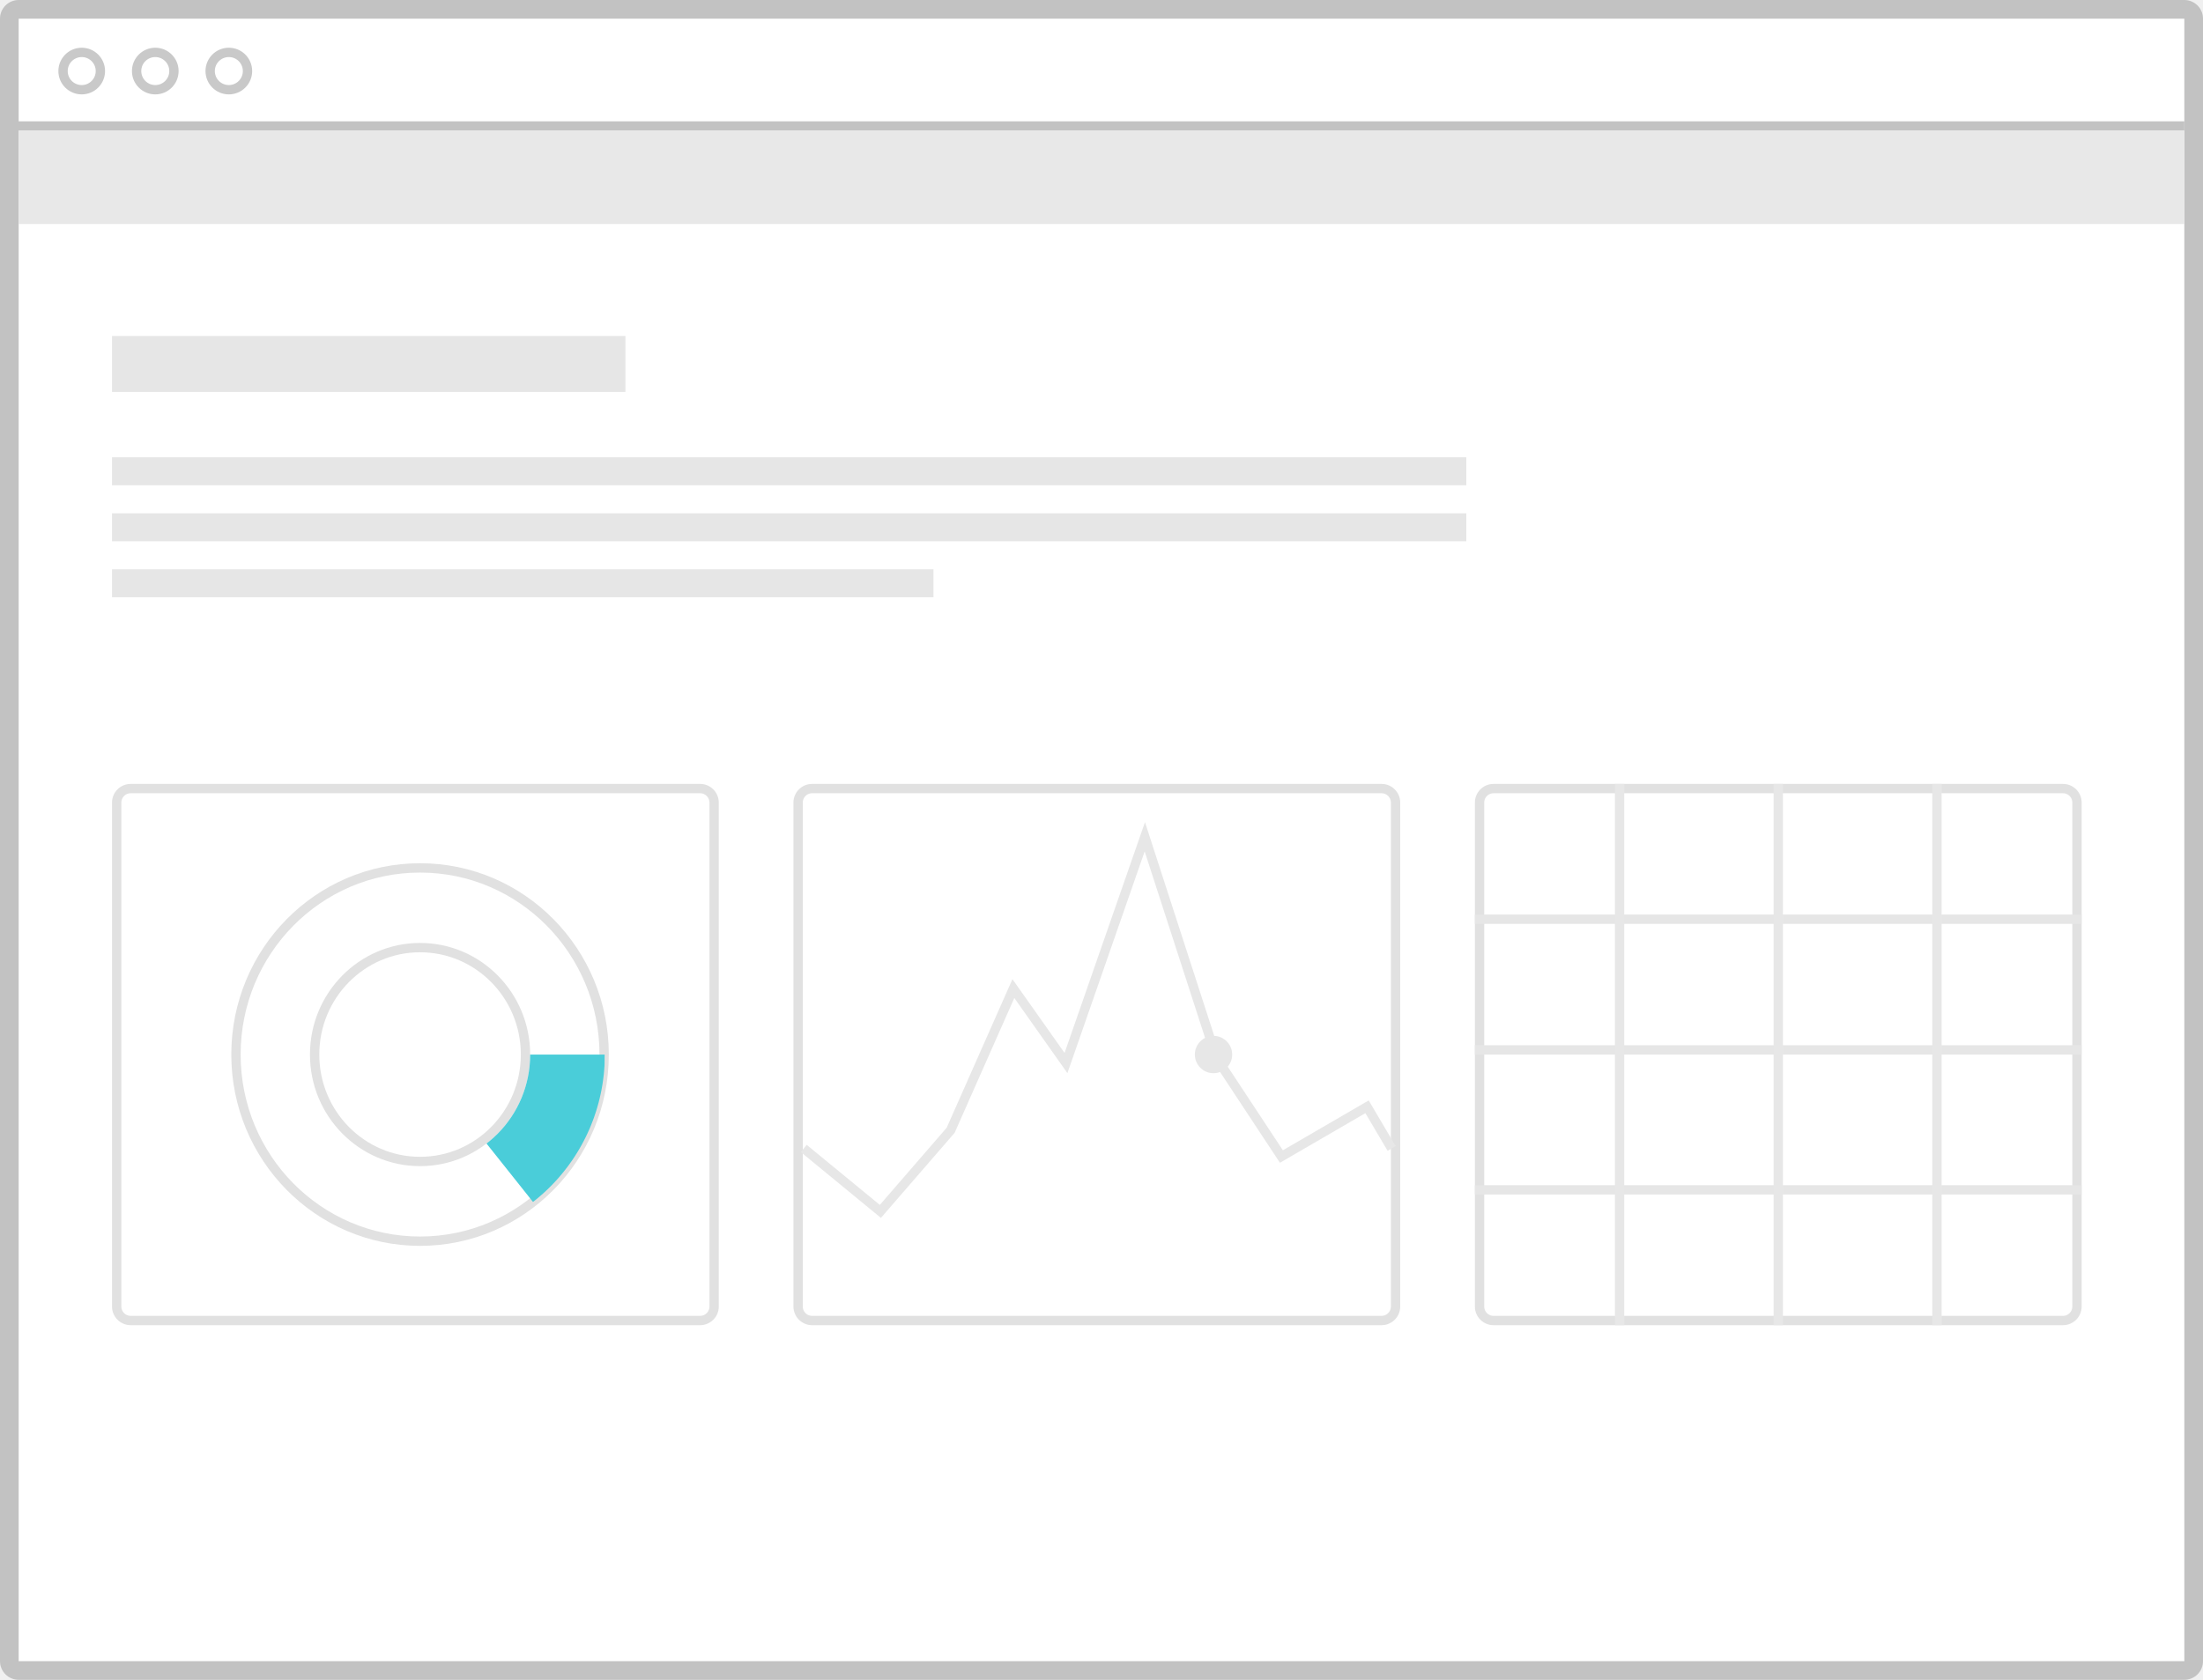
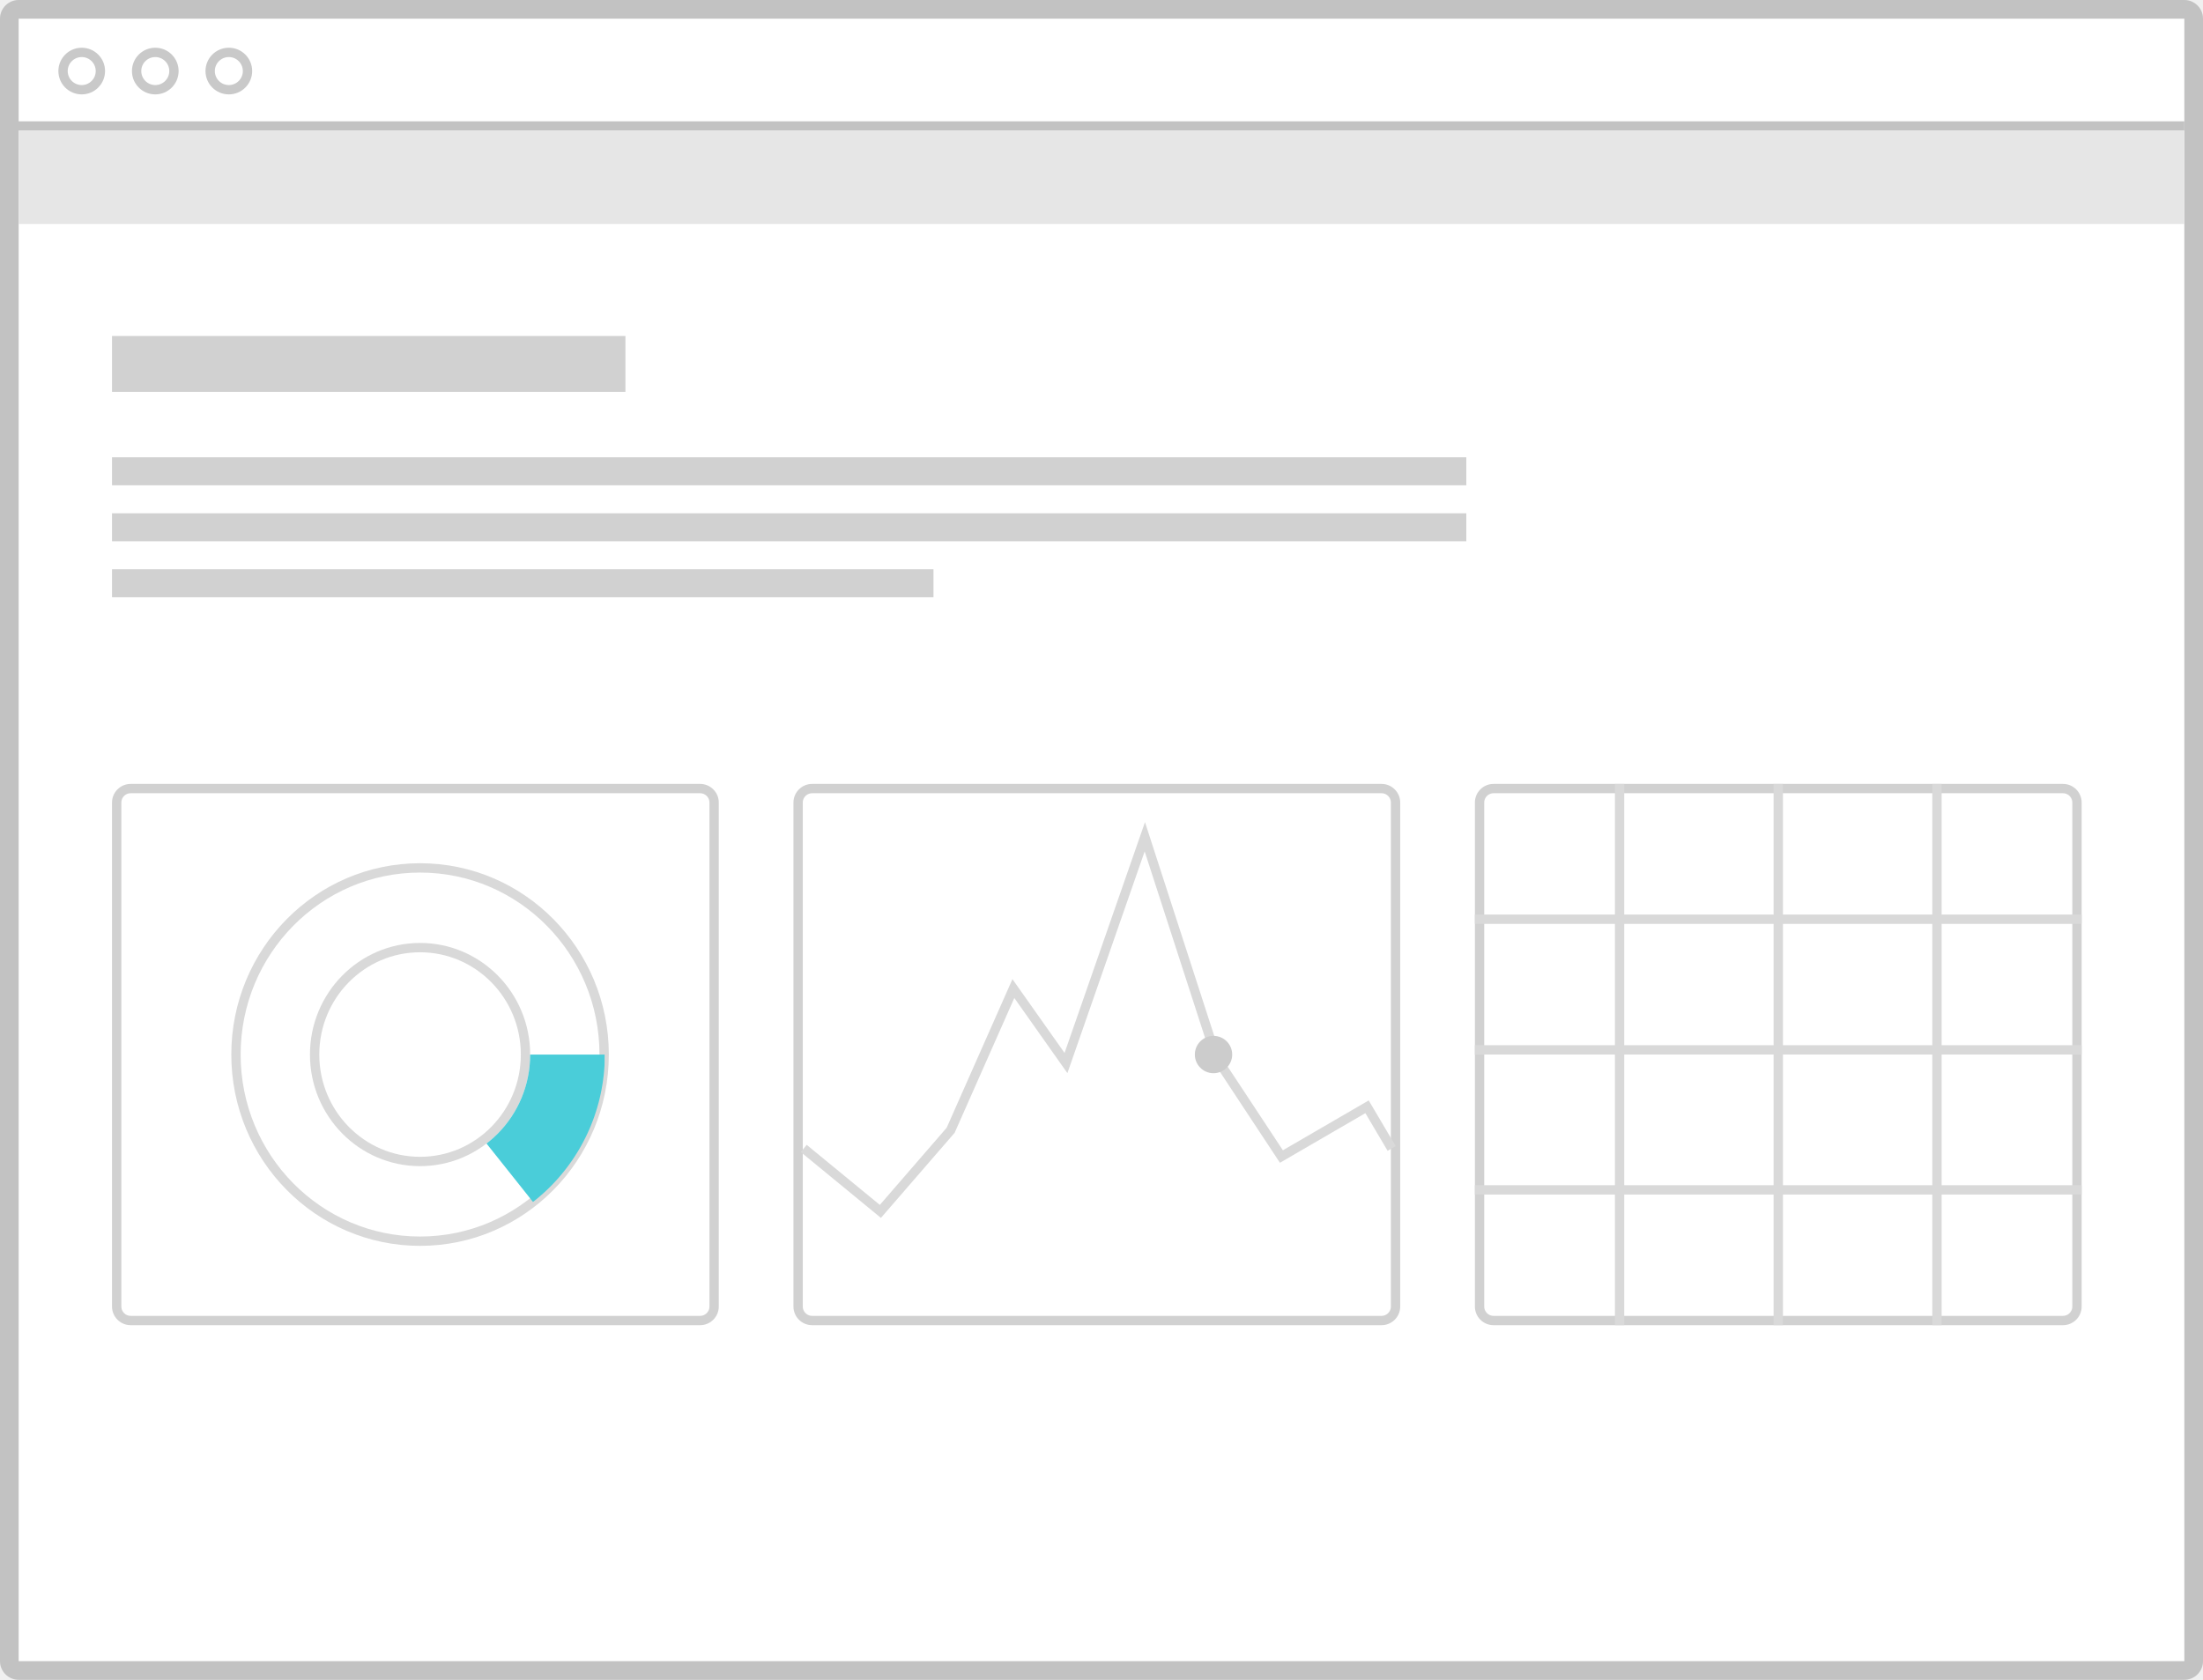
<svg xmlns="http://www.w3.org/2000/svg" xmlns:xlink="http://www.w3.org/1999/xlink" width="236px" height="180px" viewBox="0 0 236 180" version="1.1">
  <defs>
    <rect id="path-1" x="0" y="0" width="236" height="180" rx="2" />
    <mask id="mask-2" maskContentUnits="userSpaceOnUse" maskUnits="objectBoundingBox" x="0" y="0" width="236" height="180" fill="white">
      <use xlink:href="#path-1" />
    </mask>
    <rect id="path-3" x="0" y="0" width="65" height="58" rx="2" />
    <mask id="mask-4" maskContentUnits="userSpaceOnUse" maskUnits="objectBoundingBox" x="0" y="0" width="65" height="58" fill="white">
      <use xlink:href="#path-3" />
    </mask>
    <rect id="path-5" x="0" y="0" width="65" height="58" rx="2" />
    <mask id="mask-6" maskContentUnits="userSpaceOnUse" maskUnits="objectBoundingBox" x="0" y="0" width="65" height="58" fill="white">
      <use xlink:href="#path-5" />
    </mask>
    <ellipse id="path-7" cx="21" cy="21" rx="20.221" ry="20.5" />
    <mask id="mask-8" maskContentUnits="userSpaceOnUse" maskUnits="objectBoundingBox" x="0" y="0" width="40.441" height="41" fill="white">
      <use xlink:href="#path-7" />
    </mask>
    <ellipse id="path-9" cx="21" cy="21" rx="11.795" ry="11.958" />
    <mask id="mask-10" maskContentUnits="userSpaceOnUse" maskUnits="objectBoundingBox" x="0" y="0" width="23.591" height="23.917" fill="white">
      <use xlink:href="#path-9" />
    </mask>
    <ellipse id="path-11" cx="21" cy="21" rx="11.795" ry="11.958" />
    <mask id="mask-12" maskContentUnits="userSpaceOnUse" maskUnits="objectBoundingBox" x="-8" y="-8" width="39.591" height="39.917">
      <rect x="1.205" y="1.042" width="39.591" height="39.917" fill="white" />
      <use xlink:href="#path-11" fill="black" />
    </mask>
    <rect id="path-13" x="0" y="0" width="65" height="58" rx="2" />
    <mask id="mask-14" maskContentUnits="userSpaceOnUse" maskUnits="objectBoundingBox" x="0" y="0" width="65" height="58" fill="white">
      <use xlink:href="#path-13" />
    </mask>
  </defs>
  <g id="Page-1" stroke="none" stroke-width="1" fill="none" fill-rule="evenodd">
    <g id="works" transform="translate(-189, -820)">
      <g id="section3" transform="translate(180, 727)">
        <g id="B1" transform="translate(9, 93)">
          <g id="browser">
            <use id="browser-bg" stroke="#C2C2C2" mask="url(#mask-2)" stroke-width="4" fill="#FFFFFF" xlink:href="#path-1" />
            <polygon id="browser-line" fill="#C2C2C2" points="1 13 234 13 234 14 1 14" />
            <g id="browser-ctrl" transform="translate(6.754139, 5.614378)" stroke="#C9C9C9" fill="#FFFFFF">
              <circle id="Oval-1" cx="2" cy="2" r="2" />
              <circle id="Oval-1-Copy" cx="9.88" cy="2" r="2" />
              <circle id="Oval-1-Copy-2" cx="17.76" cy="2" r="2" />
            </g>
          </g>
-           <g id="Group-3" transform="translate(12, 36)" fill="#E6E6E6">
+           <g id="Group-3" transform="translate(12, 36)" fill="#D1D1D1">
            <rect id="Rectangle-13" x="0" y="0" width="55" height="6" />
            <rect id="Rectangle-13-Copy" x="0" y="13" width="145.082" height="3" />
            <rect id="Rectangle-13-Copy-2" x="0" y="19" width="145.082" height="3" />
            <rect id="Rectangle-13-Copy-3" x="0" y="25" width="88" height="3" />
          </g>
          <g id="Group-4" transform="translate(85, 84)">
-             <use id="Rectangle-10-Copy" stroke="#E1E1E1" mask="url(#mask-4)" stroke-width="2" fill="#FFFFFF" xlink:href="#path-3" />
+             <use id="Rectangle-10-Copy" stroke="#D1D1D1" mask="url(#mask-4)" stroke-width="2" fill="#FFFFFF" xlink:href="#path-3" />
            <g id="Group-2" transform="translate(1, 5)">
-               <polyline id="Path-7" stroke="#E7E7E7" points="0.102 34.062 8.312 40.808 15.84 32.115 22.56 16.93 28.195 24.91 36.641 0.665 44.328 24.396 51.273 34.928 60.447 29.598 63.082 34.062" />
-               <circle id="Oval-13" fill="#E7E7E7" cx="44" cy="24" r="2" />
+               <polyline id="Path-7" stroke="#D9D9D9" points="0.102 34.062 8.312 40.808 15.84 32.115 22.56 16.93 28.195 24.91 36.641 0.665 44.328 24.396 51.273 34.928 60.447 29.598 63.082 34.062" />
+               <circle id="Oval-13" fill="#CCCCCC" cx="44" cy="24" r="2" />
            </g>
          </g>
          <g id="Group-6" transform="translate(12, 84)">
-             <use id="Rectangle-10" stroke="#E1E1E1" mask="url(#mask-6)" stroke-width="2" fill="#FFFFFF" xlink:href="#path-5" />
+             <use id="Rectangle-10" stroke="#D1D1D1" mask="url(#mask-6)" stroke-width="2" fill="#FFFFFF" xlink:href="#path-5" />
            <g id="Group-5" transform="translate(12, 8)">
-               <use id="Oval-11" stroke="#E1E1E1" mask="url(#mask-8)" stroke-width="2" xlink:href="#path-7" />
-               <use id="Oval-11" stroke="#E1E1E1" mask="url(#mask-10)" stroke-width="2" xlink:href="#path-9" />
+               <use id="Oval-11" stroke="#D9D9D9" mask="url(#mask-8)" stroke-width="2" xlink:href="#path-7" />
+               <use id="Oval-11" stroke="#D9D9D9" mask="url(#mask-10)" stroke-width="2" xlink:href="#path-9" />
              <use id="Oval-11" stroke="#4ACDD9" mask="url(#mask-12)" stroke-width="16" stroke-dasharray="11,87.92" xlink:href="#path-11" />
            </g>
          </g>
          <g id="Group" transform="translate(158, 84)">
-             <use id="Rectangle-10-Copy-2" stroke="#E1E1E1" mask="url(#mask-14)" stroke-width="2" fill="#FFFFFF" xlink:href="#path-13" />
-             <rect id="Rectangle-13-Copy-7" fill="#E6E6E6" x="0" y="14" width="65" height="1" />
-             <rect id="Rectangle-13-Copy-8" fill="#E6E6E6" x="0" y="28" width="65" height="1" />
-             <rect id="Rectangle-13-Copy-9" fill="#E6E6E6" x="0" y="43" width="65" height="1" />
-             <rect id="Rectangle-22" fill="#E7E7E7" x="15" y="0" width="1" height="58" />
-             <rect id="Rectangle-22-Copy" fill="#E7E7E7" x="32" y="0" width="1" height="58" />
-             <rect id="Rectangle-22-Copy-2" fill="#E7E7E7" x="49" y="0" width="1" height="58" />
+             <use id="Rectangle-10-Copy-2" stroke="#D1D1D1" mask="url(#mask-14)" stroke-width="2" fill="#FFFFFF" xlink:href="#path-13" />
+             <rect id="Rectangle-13-Copy-7" fill="#D9D9D9" x="0" y="14" width="65" height="1" />
+             <rect id="Rectangle-13-Copy-8" fill="#D9D9D9" x="0" y="28" width="65" height="1" />
+             <rect id="Rectangle-13-Copy-9" fill="#D9D9D9" x="0" y="43" width="65" height="1" />
+             <rect id="Rectangle-22" fill="#D9D9D9" x="15" y="0" width="1" height="58" />
+             <rect id="Rectangle-22-Copy" fill="#D9D9D9" x="32" y="0" width="1" height="58" />
+             <rect id="Rectangle-22-Copy-2" fill="#D9D9D9" x="49" y="0" width="1" height="58" />
          </g>
-           <rect id="Rectangle-4" fill="#E8E8E8" x="2" y="14" width="232" height="10" />
+           <rect id="Rectangle-4" fill="#E6E6E6" x="2" y="14" width="232" height="10" />
        </g>
      </g>
    </g>
  </g>
</svg>
